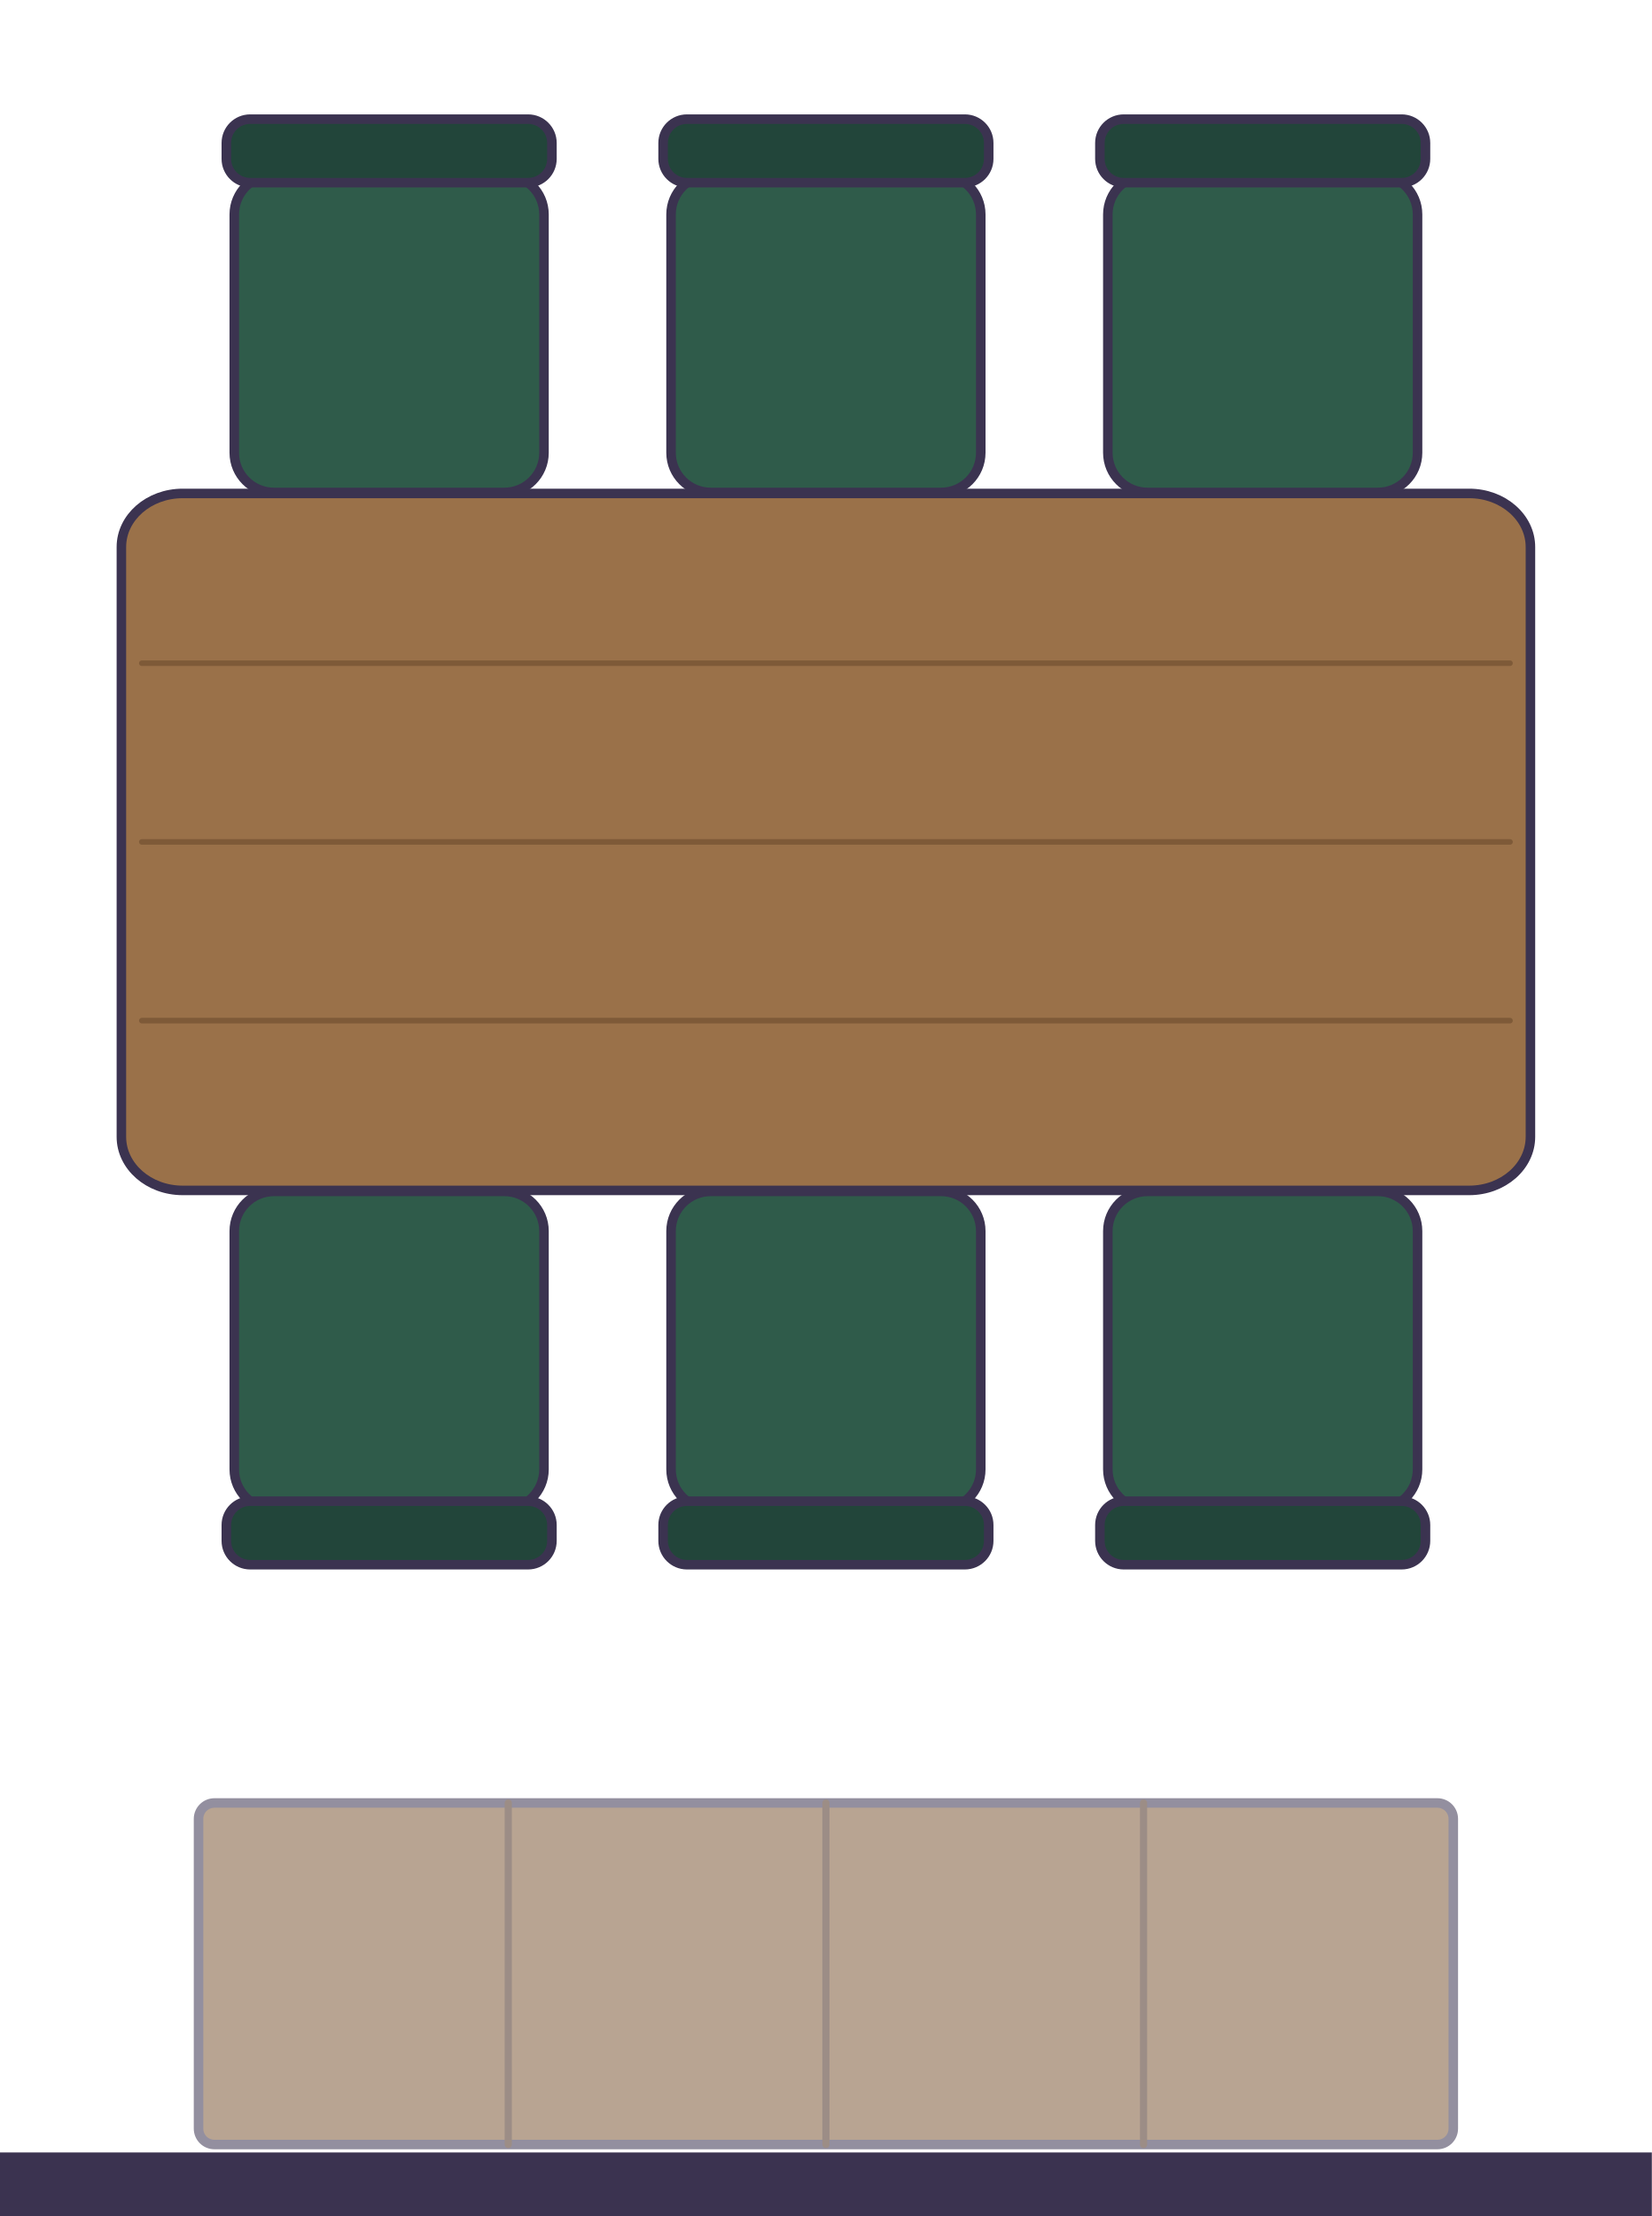
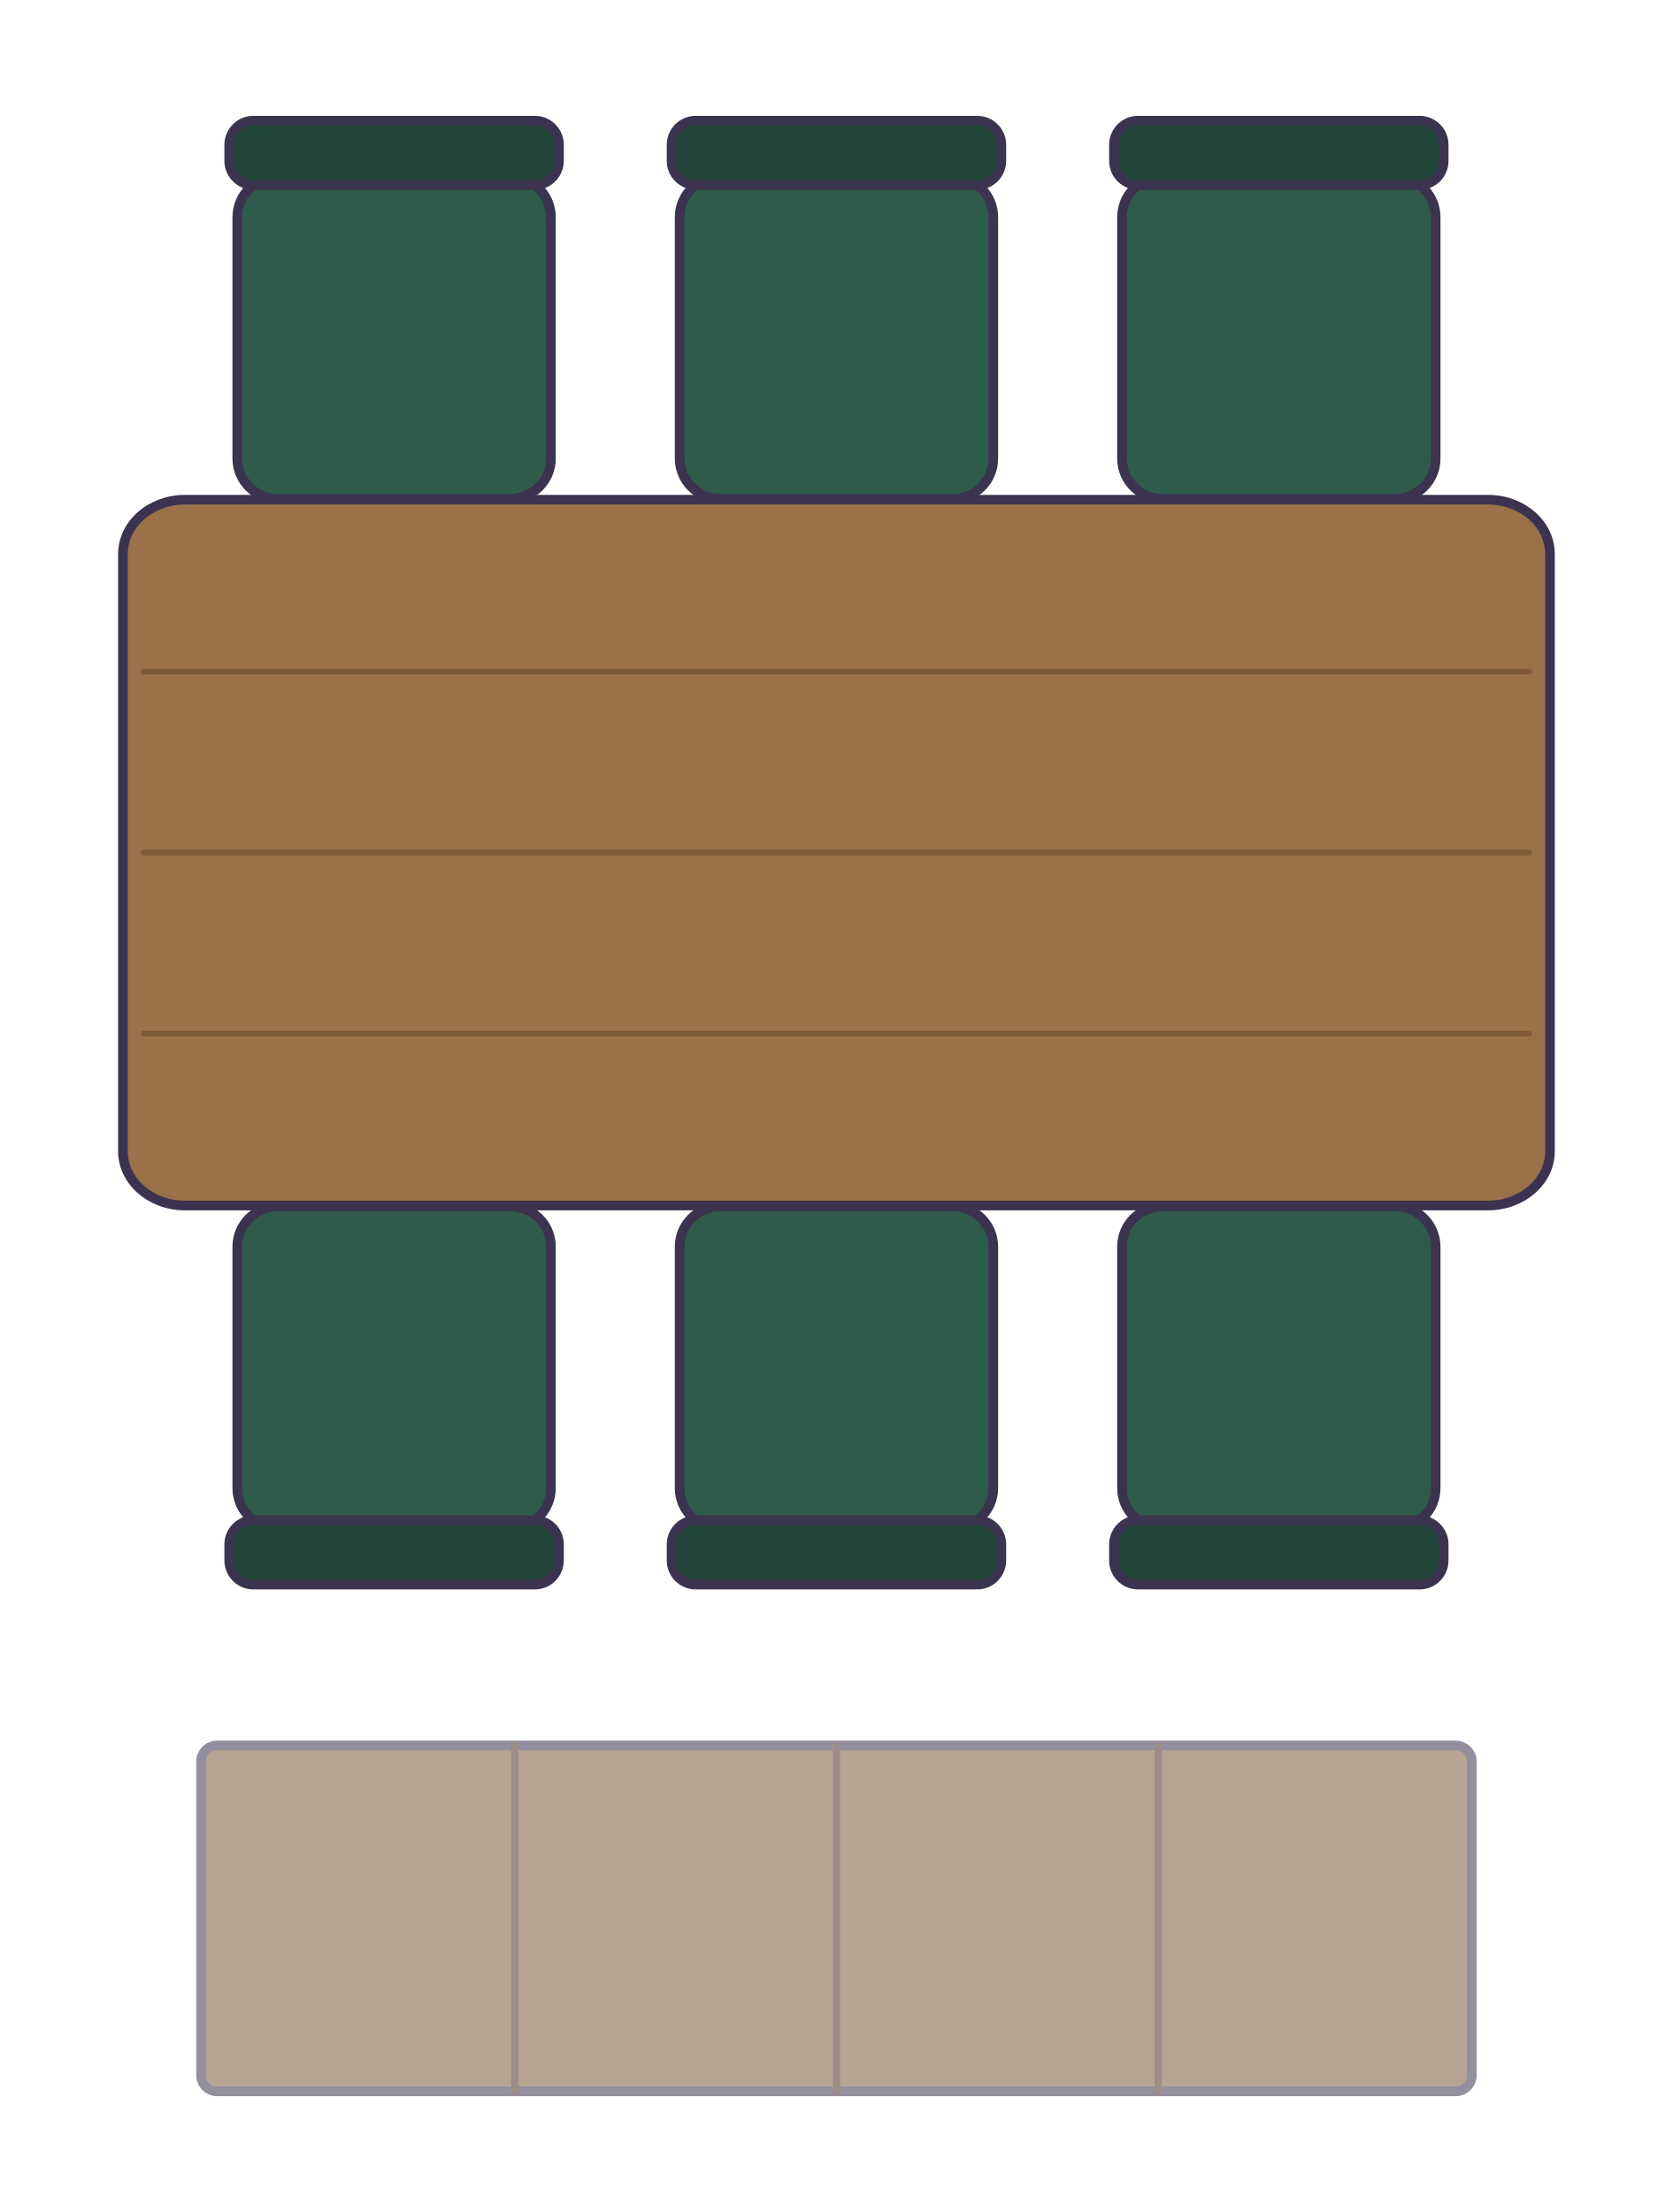
- <svg xmlns="http://www.w3.org/2000/svg" viewBox="0 0 208 279" role="img" aria-label="Table for six">
-   <rect x="0" y="271" width="208" height="8" fill="#3B3350" />
+ <svg xmlns="http://www.w3.org/2000/svg" viewBox="0 0 208 275" role="img" aria-label="Table for six">
  <g>
    <svg x="14" y="61" width="180" height="90" viewBox="0 0 140 80" preserveAspectRatio="none" overflow="visible">
      <g stroke-linejoin="round" stroke-linecap="round">
        <rect x="1" y="1" width="138" height="78" rx="6" fill="#9A7149" stroke="#3B3350" stroke-width="1.2" vector-effect="non-scaling-stroke" />
        <line x1="3" y1="20.0" x2="137" y2="20.0" stroke="#7E5A38" stroke-width="0.7" vector-effect="non-scaling-stroke" />
        <line x1="3" y1="40.0" x2="137" y2="40.0" stroke="#7E5A38" stroke-width="0.7" vector-effect="non-scaling-stroke" />
        <line x1="3" y1="60.0" x2="137" y2="60.0" stroke="#7E5A38" stroke-width="0.7" vector-effect="non-scaling-stroke" />
      </g>
    </svg>
  </g>
  <g>
    <svg x="26.5" y="14" width="45" height="50" viewBox="0 0 45 50" preserveAspectRatio="none" overflow="visible">
      <g stroke-linejoin="round" stroke-linecap="round">
        <rect x="3" y="8" width="39" height="40" rx="5" fill="#2F5B4A" stroke="#3B3350" stroke-width="1.2" vector-effect="non-scaling-stroke" />
        <rect x="2" y="1" width="41" height="8" rx="3" fill="#22453A" stroke="#3B3350" stroke-width="1.2" vector-effect="non-scaling-stroke" />
      </g>
    </svg>
  </g>
  <g>
    <svg x="81.5" y="14" width="45" height="50" viewBox="0 0 45 50" preserveAspectRatio="none" overflow="visible">
      <g stroke-linejoin="round" stroke-linecap="round">
        <rect x="3" y="8" width="39" height="40" rx="5" fill="#2F5B4A" stroke="#3B3350" stroke-width="1.2" vector-effect="non-scaling-stroke" />
        <rect x="2" y="1" width="41" height="8" rx="3" fill="#22453A" stroke="#3B3350" stroke-width="1.2" vector-effect="non-scaling-stroke" />
      </g>
    </svg>
  </g>
  <g>
    <svg x="136.5" y="14" width="45" height="50" viewBox="0 0 45 50" preserveAspectRatio="none" overflow="visible">
      <g stroke-linejoin="round" stroke-linecap="round">
        <rect x="3" y="8" width="39" height="40" rx="5" fill="#2F5B4A" stroke="#3B3350" stroke-width="1.2" vector-effect="non-scaling-stroke" />
        <rect x="2" y="1" width="41" height="8" rx="3" fill="#22453A" stroke="#3B3350" stroke-width="1.2" vector-effect="non-scaling-stroke" />
      </g>
    </svg>
  </g>
  <g transform="rotate(180 49 173)">
    <svg x="26.5" y="148" width="45" height="50" viewBox="0 0 45 50" preserveAspectRatio="none" overflow="visible">
      <g stroke-linejoin="round" stroke-linecap="round">
        <rect x="3" y="8" width="39" height="40" rx="5" fill="#2F5B4A" stroke="#3B3350" stroke-width="1.2" vector-effect="non-scaling-stroke" />
        <rect x="2" y="1" width="41" height="8" rx="3" fill="#22453A" stroke="#3B3350" stroke-width="1.2" vector-effect="non-scaling-stroke" />
      </g>
    </svg>
  </g>
  <g transform="rotate(180 104 173)">
    <svg x="81.5" y="148" width="45" height="50" viewBox="0 0 45 50" preserveAspectRatio="none" overflow="visible">
      <g stroke-linejoin="round" stroke-linecap="round">
        <rect x="3" y="8" width="39" height="40" rx="5" fill="#2F5B4A" stroke="#3B3350" stroke-width="1.2" vector-effect="non-scaling-stroke" />
        <rect x="2" y="1" width="41" height="8" rx="3" fill="#22453A" stroke="#3B3350" stroke-width="1.2" vector-effect="non-scaling-stroke" />
      </g>
    </svg>
  </g>
  <g transform="rotate(180 159 173)">
    <svg x="136.5" y="148" width="45" height="50" viewBox="0 0 45 50" preserveAspectRatio="none" overflow="visible">
      <g stroke-linejoin="round" stroke-linecap="round">
        <rect x="3" y="8" width="39" height="40" rx="5" fill="#2F5B4A" stroke="#3B3350" stroke-width="1.2" vector-effect="non-scaling-stroke" />
        <rect x="2" y="1" width="41" height="8" rx="3" fill="#22453A" stroke="#3B3350" stroke-width="1.2" vector-effect="non-scaling-stroke" />
      </g>
    </svg>
  </g>
-   <g transform="rotate(180 104 248.5)" opacity="0.55">
-     <svg x="24" y="226" width="160" height="45" viewBox="0 0 160 45" preserveAspectRatio="none" overflow="visible">
+   <g transform="rotate(180 104 238.5)" opacity="0.55">
+     <svg x="24" y="216" width="160" height="45" viewBox="0 0 160 45" preserveAspectRatio="none" overflow="visible">
      <g stroke-linejoin="round" stroke-linecap="round">
        <rect x="1" y="1" width="158" height="43" rx="2" fill="#7E5A38" stroke="#3B3350" stroke-width="1.2" vector-effect="non-scaling-stroke" />
        <line x1="40" y1="1" x2="40" y2="44" stroke="#4A2F22" stroke-width="0.9" vector-effect="non-scaling-stroke" />
        <line x1="80" y1="1" x2="80" y2="44" stroke="#4A2F22" stroke-width="0.9" vector-effect="non-scaling-stroke" />
        <line x1="120" y1="1" x2="120" y2="44" stroke="#4A2F22" stroke-width="0.9" vector-effect="non-scaling-stroke" />
      </g>
    </svg>
  </g>
</svg>
